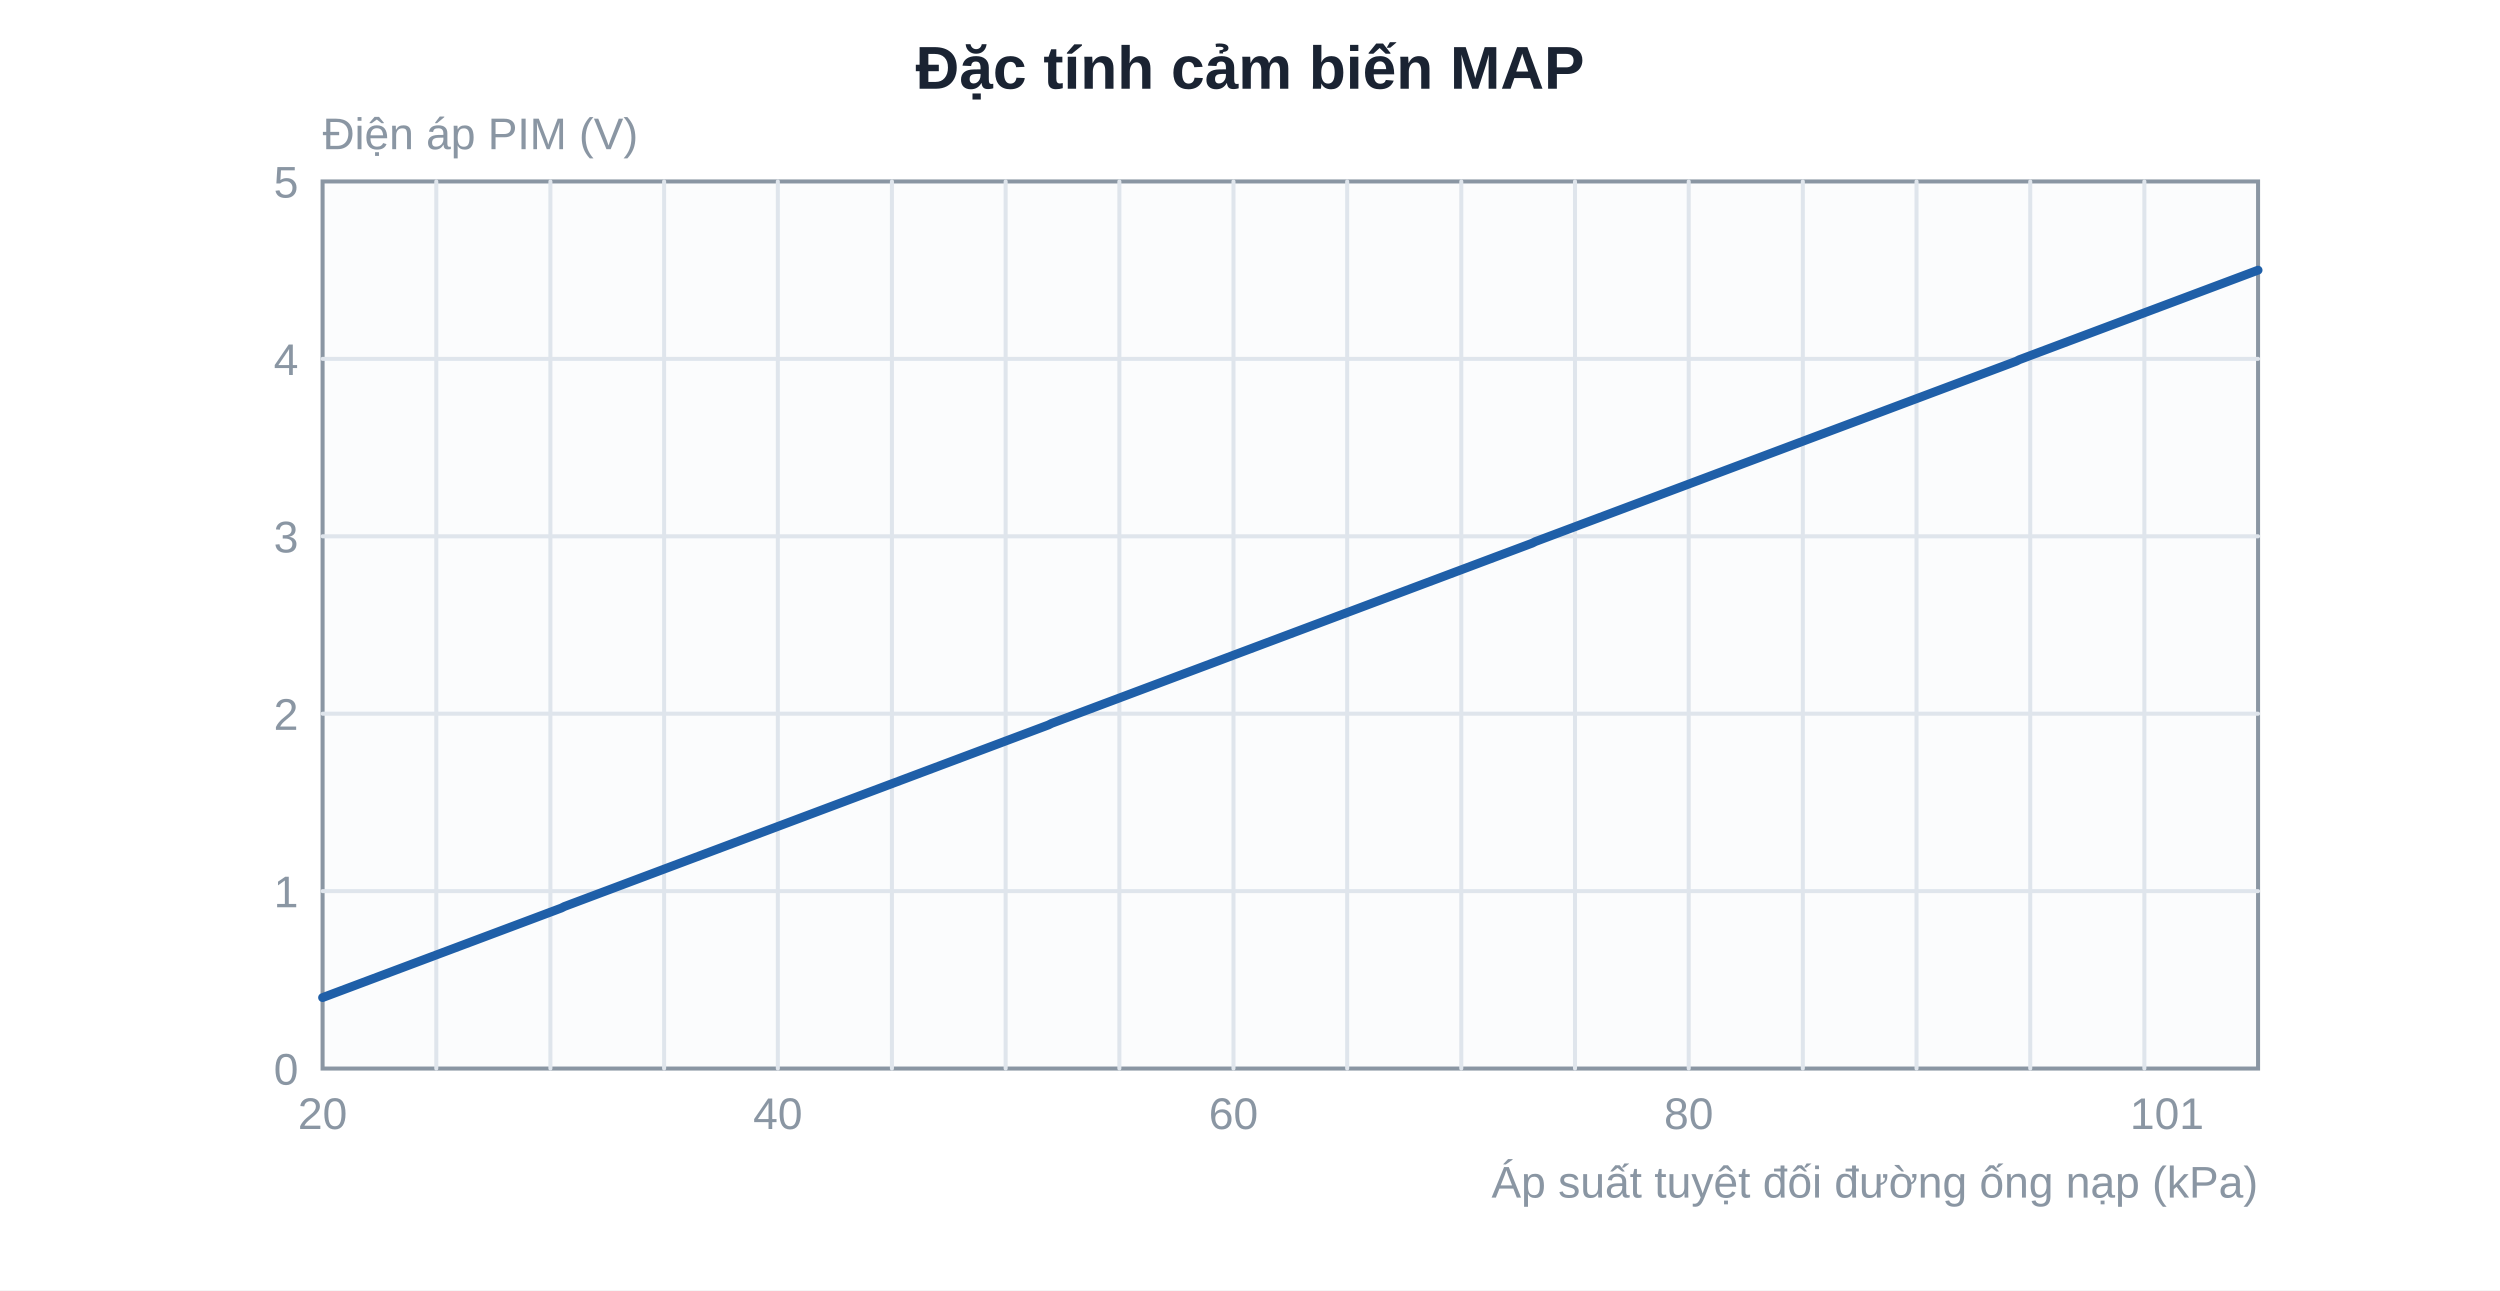
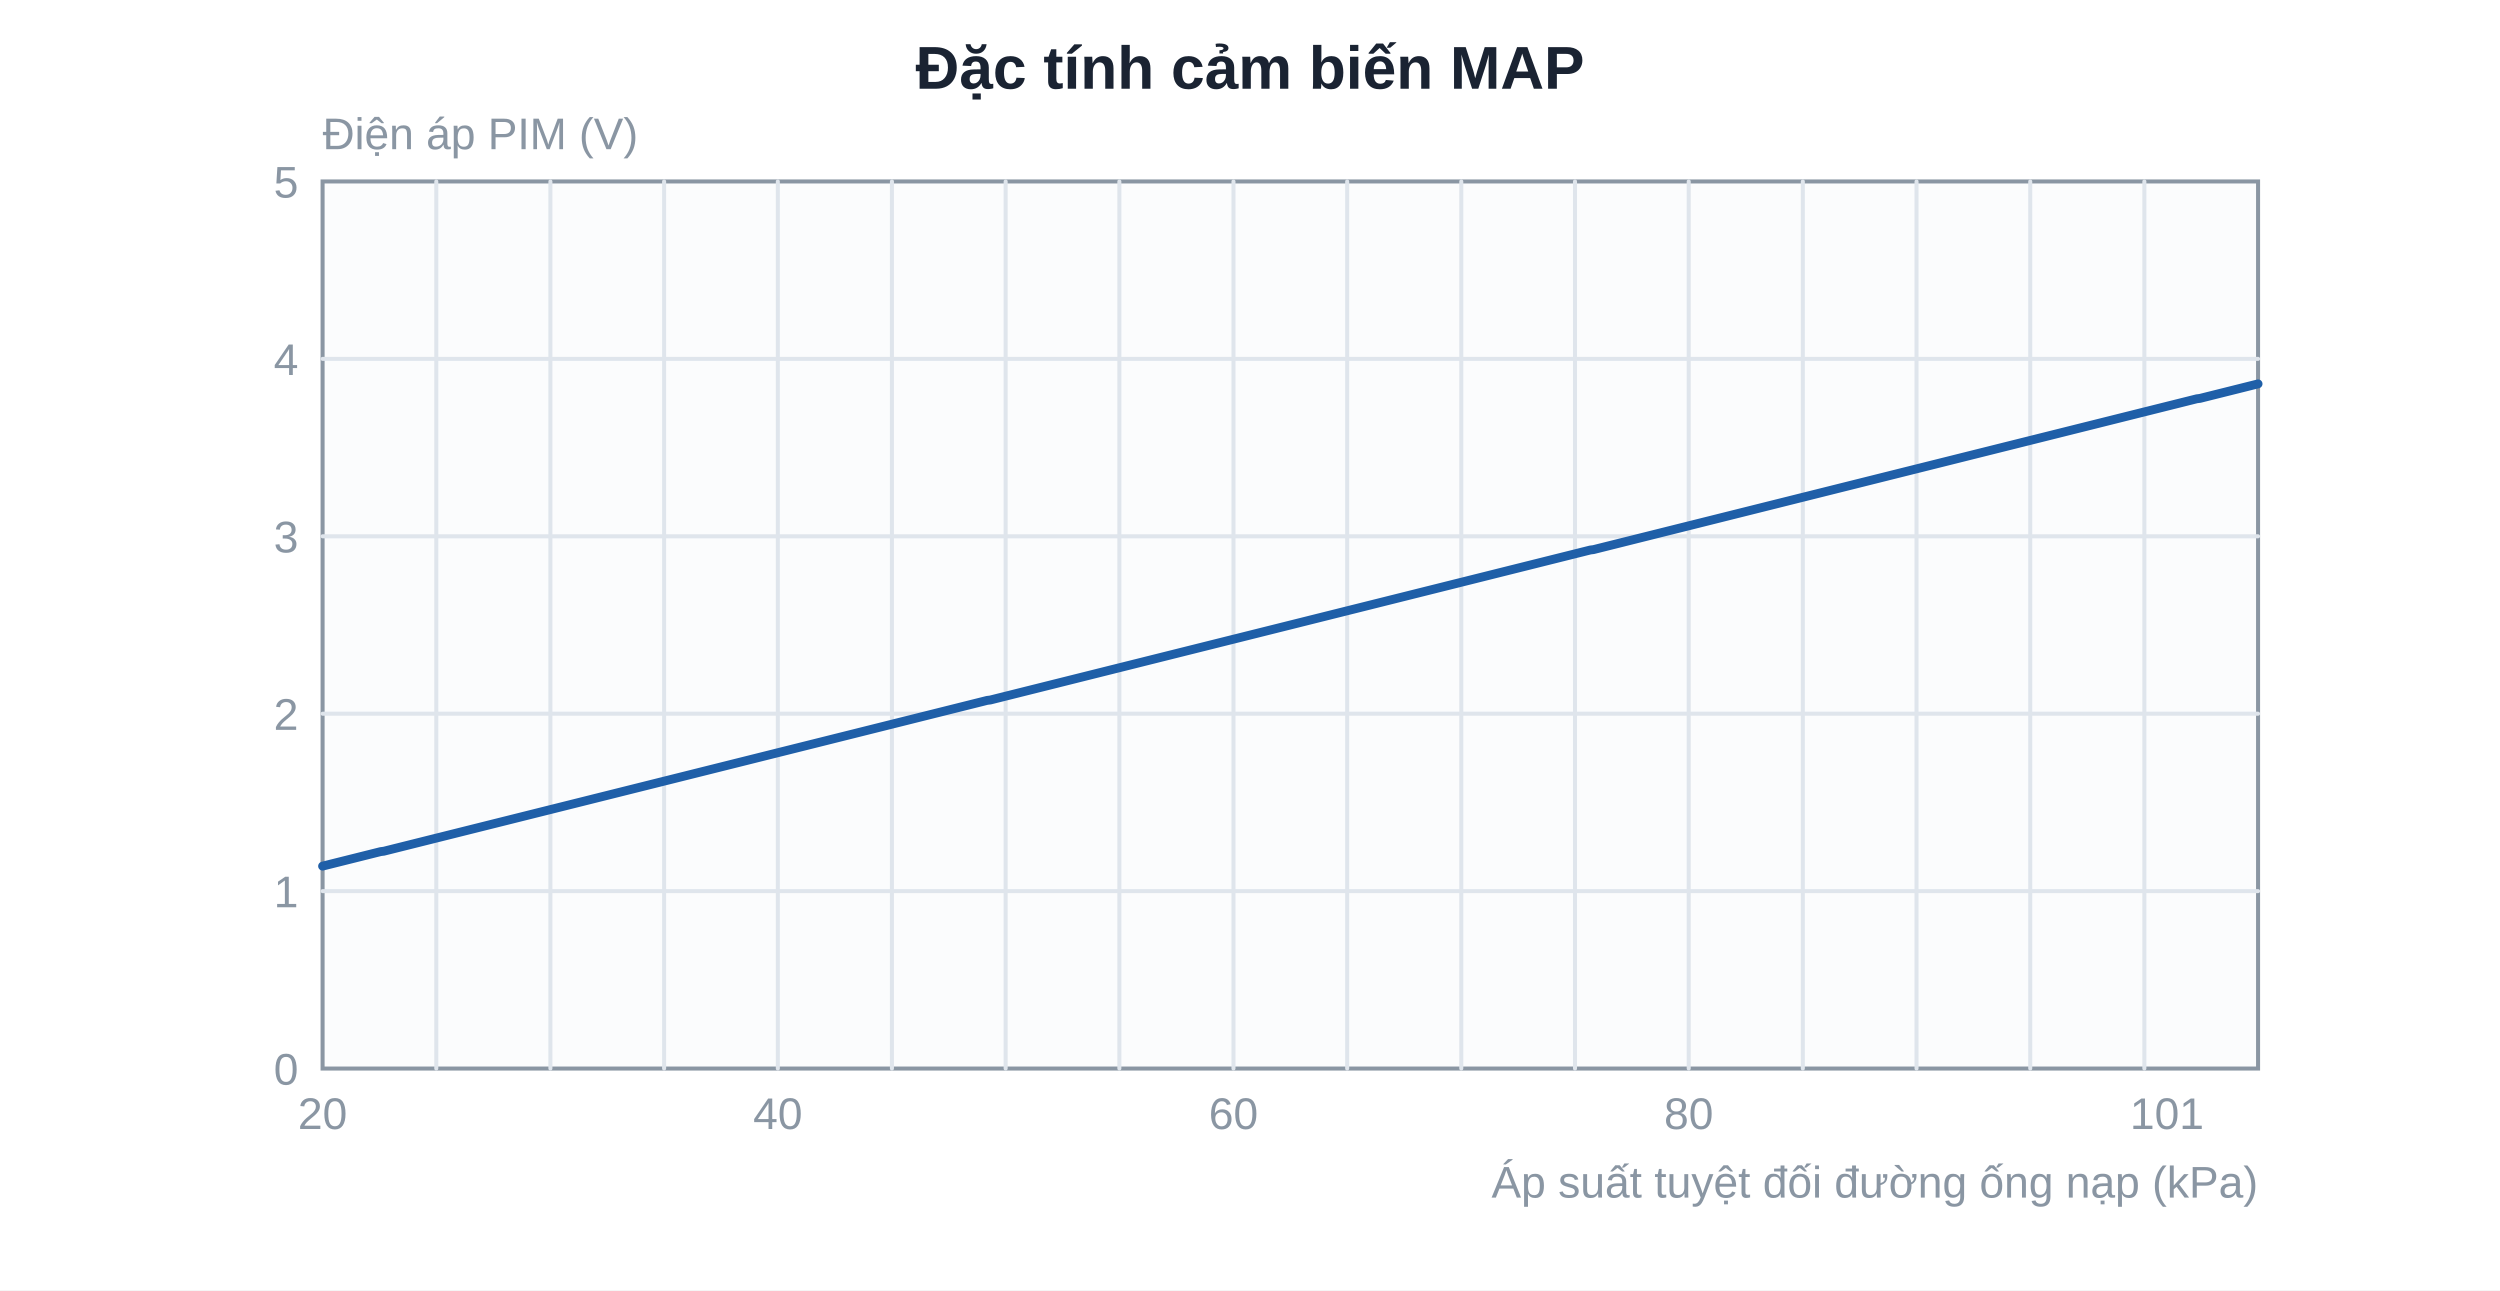
<svg xmlns="http://www.w3.org/2000/svg" viewBox="0 0 620 320" width="620" height="320" font-family="Segoe UI, Arial, sans-serif">
  <rect width="100%" height="100%" fill="#ffffff" />
  <text x="310.0" y="22.0" font-size="15" text-anchor="middle" font-weight="700" fill="#1a2332">Đặc tính cảm biến MAP</text>
  <rect x="80.0" y="45.0" width="480.0" height="220.0" rx="0" fill="#fbfcfd" stroke="#8a96a3" stroke-width="1" />
  <line x1="108.2" y1="45.0" x2="108.2" y2="265.0" stroke="#dfe5ec" stroke-width="1" stroke-linecap="round" />
  <line x1="136.5" y1="45.0" x2="136.5" y2="265.0" stroke="#dfe5ec" stroke-width="1" stroke-linecap="round" />
  <line x1="164.7" y1="45.0" x2="164.7" y2="265.0" stroke="#dfe5ec" stroke-width="1" stroke-linecap="round" />
  <line x1="192.9" y1="45.0" x2="192.9" y2="265.0" stroke="#dfe5ec" stroke-width="1" stroke-linecap="round" />
  <line x1="221.2" y1="45.0" x2="221.2" y2="265.0" stroke="#dfe5ec" stroke-width="1" stroke-linecap="round" />
  <line x1="249.4" y1="45.0" x2="249.4" y2="265.0" stroke="#dfe5ec" stroke-width="1" stroke-linecap="round" />
  <line x1="277.6" y1="45.0" x2="277.6" y2="265.0" stroke="#dfe5ec" stroke-width="1" stroke-linecap="round" />
  <line x1="305.9" y1="45.0" x2="305.9" y2="265.0" stroke="#dfe5ec" stroke-width="1" stroke-linecap="round" />
  <line x1="334.1" y1="45.0" x2="334.1" y2="265.0" stroke="#dfe5ec" stroke-width="1" stroke-linecap="round" />
  <line x1="362.4" y1="45.0" x2="362.4" y2="265.0" stroke="#dfe5ec" stroke-width="1" stroke-linecap="round" />
  <line x1="390.6" y1="45.0" x2="390.6" y2="265.0" stroke="#dfe5ec" stroke-width="1" stroke-linecap="round" />
  <line x1="418.8" y1="45.0" x2="418.8" y2="265.0" stroke="#dfe5ec" stroke-width="1" stroke-linecap="round" />
  <line x1="447.1" y1="45.0" x2="447.1" y2="265.0" stroke="#dfe5ec" stroke-width="1" stroke-linecap="round" />
  <line x1="475.3" y1="45.0" x2="475.3" y2="265.0" stroke="#dfe5ec" stroke-width="1" stroke-linecap="round" />
  <line x1="503.5" y1="45.0" x2="503.5" y2="265.0" stroke="#dfe5ec" stroke-width="1" stroke-linecap="round" />
  <line x1="531.8" y1="45.0" x2="531.8" y2="265.0" stroke="#dfe5ec" stroke-width="1" stroke-linecap="round" />
  <line x1="80.0" y1="89.0" x2="560.0" y2="89.0" stroke="#dfe5ec" stroke-width="1" stroke-linecap="round" />
  <line x1="80.0" y1="133.0" x2="560.0" y2="133.0" stroke="#dfe5ec" stroke-width="1" stroke-linecap="round" />
  <line x1="80.0" y1="177.0" x2="560.0" y2="177.0" stroke="#dfe5ec" stroke-width="1" stroke-linecap="round" />
  <line x1="80.0" y1="221.0" x2="560.0" y2="221.0" stroke="#dfe5ec" stroke-width="1" stroke-linecap="round" />
-   <polyline points="80.0,247.4 80.8,247.1 81.6,246.8 82.4,246.5 83.2,246.2 84.0,245.9 84.8,245.6 85.6,245.3 86.4,245.0 87.2,244.7 88.0,244.4 88.8,244.1 89.6,243.8 90.4,243.5 91.2,243.2 92.0,242.9 92.8,242.6 93.6,242.3 94.4,242.0 95.2,241.7 96.0,241.4 96.8,241.1 97.6,240.8 98.4,240.5 99.2,240.2 100.0,239.9 100.8,239.6 101.6,239.3 102.4,239.0 103.2,238.7 104.0,238.4 104.8,238.1 105.6,237.8 106.4,237.5 107.2,237.2 108.0,236.9 108.8,236.6 109.6,236.3 110.4,236.0 111.2,235.7 112.0,235.4 112.8,235.1 113.6,234.8 114.4,234.5 115.2,234.2 116.0,233.9 116.8,233.6 117.6,233.3 118.4,233.0 119.2,232.7 120.0,232.4 120.8,232.1 121.6,231.8 122.4,231.5 123.2,231.2 124.0,230.9 124.8,230.6 125.6,230.3 126.4,230.0 127.2,229.7 128.0,229.4 128.8,229.1 129.6,228.8 130.4,228.5 131.2,228.2 132.0,227.9 132.8,227.6 133.6,227.3 134.4,227.0 135.2,226.7 136.0,226.4 136.8,226.1 137.6,225.8 138.4,225.5 139.2,225.2 140.0,224.8 140.8,224.5 141.6,224.2 142.4,223.9 143.2,223.6 144.0,223.3 144.8,223.0 145.6,222.7 146.4,222.4 147.2,222.1 148.0,221.8 148.8,221.5 149.6,221.2 150.4,220.9 151.2,220.6 152.0,220.3 152.8,220.0 153.6,219.7 154.4,219.4 155.2,219.1 156.0,218.8 156.8,218.5 157.6,218.2 158.4,217.9 159.2,217.6 160.0,217.3 160.8,217.0 161.6,216.7 162.4,216.4 163.2,216.1 164.0,215.8 164.8,215.5 165.6,215.2 166.4,214.9 167.2,214.6 168.0,214.3 168.8,214.0 169.6,213.7 170.4,213.4 171.2,213.1 172.0,212.8 172.8,212.5 173.6,212.2 174.4,211.9 175.2,211.6 176.0,211.3 176.8,211.0 177.6,210.7 178.4,210.4 179.2,210.1 180.0,209.8 180.8,209.5 181.6,209.2 182.4,208.9 183.2,208.6 184.0,208.3 184.8,208.0 185.6,207.7 186.4,207.4 187.2,207.1 188.0,206.8 188.8,206.5 189.6,206.2 190.4,205.9 191.2,205.6 192.0,205.3 192.8,205.0 193.6,204.7 194.4,204.4 195.2,204.1 196.0,203.8 196.8,203.5 197.6,203.2 198.4,202.9 199.2,202.6 200.0,202.3 200.8,202.0 201.6,201.7 202.4,201.4 203.2,201.1 204.0,200.8 204.8,200.5 205.6,200.2 206.4,199.9 207.2,199.6 208.0,199.3 208.8,199.0 209.6,198.7 210.4,198.4 211.2,198.1 212.0,197.8 212.8,197.5 213.6,197.2 214.4,196.9 215.2,196.6 216.0,196.3 216.8,196.0 217.6,195.7 218.4,195.4 219.2,195.1 220.0,194.8 220.8,194.5 221.6,194.2 222.4,193.9 223.2,193.6 224.0,193.3 224.8,193.0 225.6,192.7 226.4,192.4 227.2,192.1 228.0,191.8 228.8,191.5 229.6,191.2 230.4,190.9 231.2,190.6 232.0,190.3 232.8,190.0 233.6,189.7 234.4,189.4 235.2,189.1 236.0,188.8 236.8,188.5 237.6,188.2 238.4,187.9 239.2,187.6 240.0,187.3 240.8,187.0 241.6,186.7 242.4,186.4 243.2,186.1 244.0,185.8 244.8,185.5 245.6,185.2 246.4,184.9 247.2,184.6 248.0,184.3 248.8,184.0 249.6,183.7 250.4,183.4 251.2,183.1 252.0,182.8 252.8,182.5 253.6,182.2 254.4,181.9 255.2,181.6 256.0,181.3 256.8,181.0 257.6,180.7 258.4,180.4 259.2,180.1 260.0,179.8 260.8,179.4 261.6,179.1 262.4,178.8 263.2,178.5 264.0,178.2 264.8,177.9 265.6,177.6 266.4,177.3 267.2,177.0 268.0,176.7 268.8,176.4 269.6,176.1 270.4,175.8 271.2,175.5 272.0,175.2 272.8,174.9 273.6,174.6 274.4,174.3 275.2,174.0 276.0,173.7 276.8,173.4 277.6,173.1 278.4,172.8 279.2,172.5 280.0,172.2 280.8,171.9 281.6,171.6 282.4,171.3 283.2,171.0 284.0,170.7 284.8,170.4 285.6,170.1 286.4,169.8 287.2,169.5 288.0,169.2 288.8,168.9 289.6,168.6 290.4,168.3 291.2,168.0 292.0,167.7 292.8,167.4 293.6,167.1 294.4,166.8 295.2,166.5 296.0,166.2 296.8,165.9 297.6,165.6 298.4,165.3 299.2,165.0 300.0,164.7 300.8,164.4 301.6,164.1 302.4,163.8 303.2,163.5 304.0,163.2 304.8,162.9 305.6,162.6 306.4,162.3 307.2,162.0 308.0,161.7 308.8,161.4 309.6,161.1 310.4,160.8 311.2,160.5 312.0,160.2 312.8,159.9 313.6,159.6 314.4,159.3 315.2,159.0 316.0,158.7 316.8,158.4 317.6,158.1 318.4,157.8 319.2,157.5 320.0,157.2 320.8,156.9 321.6,156.6 322.4,156.3 323.2,156.0 324.0,155.7 324.8,155.4 325.6,155.1 326.4,154.8 327.2,154.5 328.0,154.2 328.8,153.9 329.6,153.6 330.4,153.3 331.2,153.0 332.0,152.7 332.8,152.4 333.6,152.1 334.4,151.8 335.2,151.5 336.0,151.2 336.8,150.9 337.6,150.6 338.4,150.3 339.2,150.0 340.0,149.7 340.8,149.4 341.6,149.1 342.4,148.8 343.2,148.5 344.0,148.2 344.8,147.9 345.6,147.6 346.4,147.3 347.2,147.0 348.0,146.7 348.8,146.4 349.6,146.1 350.4,145.8 351.2,145.5 352.0,145.2 352.8,144.9 353.6,144.6 354.4,144.3 355.2,144.0 356.0,143.7 356.8,143.4 357.6,143.1 358.4,142.8 359.2,142.5 360.0,142.2 360.8,141.9 361.6,141.6 362.4,141.3 363.2,141.0 364.0,140.7 364.8,140.4 365.6,140.1 366.4,139.8 367.2,139.5 368.0,139.2 368.8,138.9 369.6,138.6 370.4,138.3 371.2,138.0 372.0,137.7 372.8,137.4 373.6,137.1 374.4,136.8 375.2,136.5 376.0,136.2 376.8,135.9 377.6,135.6 378.4,135.3 379.2,135.0 380.0,134.7 380.8,134.3 381.6,134.0 382.4,133.7 383.2,133.4 384.0,133.1 384.8,132.8 385.6,132.5 386.4,132.2 387.2,131.9 388.0,131.6 388.8,131.3 389.6,131.0 390.4,130.7 391.2,130.4 392.0,130.1 392.8,129.8 393.6,129.5 394.4,129.2 395.2,128.9 396.0,128.6 396.8,128.3 397.6,128.0 398.4,127.7 399.2,127.4 400.0,127.1 400.8,126.8 401.6,126.5 402.4,126.2 403.2,125.9 404.0,125.6 404.8,125.3 405.6,125.0 406.4,124.7 407.2,124.4 408.0,124.1 408.8,123.8 409.6,123.5 410.4,123.2 411.2,122.9 412.0,122.6 412.8,122.3 413.6,122.0 414.4,121.7 415.2,121.4 416.0,121.1 416.8,120.8 417.6,120.5 418.4,120.2 419.2,119.9 420.0,119.6 420.8,119.3 421.6,119.0 422.4,118.7 423.2,118.4 424.0,118.1 424.8,117.8 425.6,117.5 426.4,117.2 427.2,116.9 428.0,116.6 428.8,116.3 429.6,116.0 430.4,115.7 431.2,115.4 432.0,115.1 432.8,114.8 433.6,114.5 434.4,114.2 435.2,113.9 436.0,113.6 436.8,113.3 437.6,113.0 438.4,112.7 439.2,112.4 440.0,112.1 440.8,111.8 441.6,111.5 442.4,111.2 443.2,110.9 444.0,110.6 444.8,110.3 445.6,110.0 446.4,109.7 447.2,109.4 448.0,109.1 448.8,108.8 449.6,108.5 450.4,108.2 451.2,107.9 452.0,107.6 452.8,107.3 453.6,107.0 454.4,106.7 455.2,106.4 456.0,106.1 456.8,105.8 457.6,105.5 458.4,105.2 459.2,104.9 460.0,104.6 460.8,104.3 461.6,104.0 462.4,103.7 463.2,103.4 464.0,103.1 464.8,102.8 465.6,102.5 466.4,102.2 467.2,101.9 468.0,101.6 468.8,101.3 469.6,101.0 470.4,100.7 471.2,100.4 472.0,100.1 472.8,99.8 473.6,99.5 474.4,99.2 475.2,98.9 476.0,98.6 476.8,98.3 477.6,98.0 478.4,97.7 479.2,97.4 480.0,97.1 480.8,96.8 481.6,96.5 482.4,96.2 483.2,95.9 484.0,95.6 484.8,95.3 485.6,95.0 486.4,94.7 487.2,94.4 488.0,94.1 488.8,93.8 489.6,93.5 490.4,93.2 491.2,92.9 492.0,92.6 492.8,92.3 493.6,92.0 494.4,91.7 495.2,91.4 496.0,91.1 496.8,90.8 497.6,90.5 498.4,90.2 499.2,89.9 500.0,89.6 500.8,89.2 501.6,88.9 502.4,88.6 503.2,88.3 504.0,88.0 504.8,87.7 505.6,87.4 506.4,87.1 507.2,86.8 508.0,86.5 508.8,86.2 509.6,85.9 510.4,85.6 511.2,85.3 512.0,85.0 512.8,84.7 513.6,84.4 514.4,84.1 515.2,83.8 516.0,83.5 516.8,83.2 517.6,82.9 518.4,82.6 519.2,82.3 520.0,82.0 520.8,81.7 521.6,81.4 522.4,81.1 523.2,80.8 524.0,80.5 524.8,80.2 525.6,79.9 526.4,79.6 527.2,79.3 528.0,79.0 528.8,78.7 529.6,78.4 530.4,78.1 531.2,77.8 532.0,77.5 532.8,77.2 533.6,76.9 534.4,76.6 535.2,76.3 536.0,76.0 536.8,75.7 537.6,75.4 538.4,75.1 539.2,74.8 540.0,74.5 540.8,74.2 541.6,73.9 542.4,73.6 543.2,73.3 544.0,73.0 544.8,72.7 545.6,72.4 546.4,72.1 547.2,71.8 548.0,71.5 548.8,71.2 549.6,70.9 550.4,70.6 551.2,70.3 552.0,70.0 552.8,69.7 553.6,69.4 554.4,69.1 555.2,68.8 556.0,68.5 556.8,68.2 557.6,67.9 558.4,67.6 559.2,67.3 560.0,67.0" fill="none" stroke="#1f5fa8" stroke-width="2.2" stroke-linejoin="round" stroke-linecap="round" />
+   <polyline points="80.0,214.8 80.8,214.6 81.6,214.4 82.4,214.2 83.2,214.0 84.0,213.8 84.8,213.6 85.6,213.4 86.4,213.2 87.2,213.0 88.0,212.8 88.8,212.6 89.6,212.4 90.4,212.2 91.2,212.0 92.0,211.8 92.8,211.6 93.6,211.4 94.4,211.2 95.2,211.1 96.0,210.9 96.8,210.7 97.6,210.5 98.4,210.3 99.2,210.1 100.0,209.9 100.8,209.7 101.6,209.5 102.4,209.3 103.2,209.1 104.0,208.9 104.8,208.7 105.6,208.5 106.4,208.3 107.2,208.1 108.0,207.9 108.8,207.7 109.6,207.5 110.4,207.3 111.2,207.1 112.0,206.9 112.8,206.7 113.6,206.5 114.4,206.3 115.2,206.1 116.0,205.9 116.8,205.7 117.6,205.5 118.4,205.3 119.2,205.1 120.0,204.9 120.8,204.7 121.6,204.5 122.4,204.3 123.2,204.1 124.0,203.9 124.8,203.7 125.6,203.5 126.4,203.3 127.2,203.1 128.0,202.9 128.8,202.7 129.6,202.5 130.4,202.3 131.2,202.1 132.0,201.9 132.8,201.7 133.6,201.5 134.4,201.3 135.2,201.1 136.0,200.9 136.8,200.7 137.6,200.5 138.4,200.3 139.2,200.1 140.0,199.9 140.8,199.7 141.6,199.5 142.4,199.3 143.2,199.1 144.0,198.9 144.8,198.7 145.6,198.5 146.4,198.3 147.2,198.1 148.0,197.9 148.8,197.7 149.6,197.5 150.4,197.3 151.2,197.1 152.0,196.9 152.8,196.7 153.6,196.5 154.4,196.3 155.2,196.1 156.0,195.9 156.8,195.7 157.6,195.5 158.4,195.3 159.2,195.1 160.0,194.9 160.8,194.7 161.6,194.5 162.4,194.3 163.2,194.1 164.0,193.9 164.8,193.7 165.6,193.5 166.4,193.3 167.2,193.1 168.0,192.9 168.8,192.7 169.6,192.5 170.4,192.3 171.2,192.1 172.0,191.9 172.8,191.7 173.6,191.5 174.4,191.3 175.2,191.1 176.0,190.9 176.8,190.7 177.6,190.5 178.4,190.3 179.2,190.1 180.0,189.9 180.8,189.7 181.6,189.5 182.4,189.3 183.2,189.1 184.0,188.9 184.8,188.7 185.6,188.5 186.4,188.3 187.2,188.1 188.0,187.9 188.8,187.7 189.6,187.5 190.4,187.3 191.2,187.1 192.0,186.9 192.8,186.7 193.6,186.5 194.4,186.3 195.2,186.1 196.0,185.9 196.8,185.7 197.6,185.5 198.4,185.3 199.2,185.1 200.0,184.9 200.8,184.7 201.6,184.5 202.4,184.3 203.2,184.1 204.0,183.9 204.8,183.7 205.6,183.5 206.4,183.3 207.2,183.1 208.0,182.9 208.8,182.7 209.6,182.5 210.4,182.3 211.2,182.1 212.0,181.9 212.8,181.7 213.6,181.5 214.4,181.3 215.2,181.1 216.0,180.9 216.8,180.7 217.6,180.5 218.4,180.3 219.2,180.1 220.0,179.9 220.8,179.7 221.6,179.5 222.4,179.3 223.2,179.1 224.0,178.9 224.8,178.7 225.6,178.5 226.4,178.3 227.2,178.1 228.0,177.9 228.8,177.7 229.6,177.5 230.4,177.3 231.2,177.1 232.0,176.9 232.8,176.7 233.6,176.5 234.4,176.3 235.2,176.1 236.0,175.9 236.8,175.7 237.6,175.5 238.4,175.3 239.2,175.1 240.0,174.9 240.8,174.7 241.6,174.5 242.4,174.3 243.2,174.1 244.0,173.9 244.8,173.7 245.6,173.6 246.4,173.4 247.2,173.2 248.0,173.0 248.8,172.8 249.6,172.6 250.4,172.4 251.2,172.2 252.0,172.0 252.8,171.8 253.6,171.6 254.4,171.4 255.2,171.2 256.0,171.0 256.8,170.8 257.6,170.6 258.4,170.4 259.2,170.2 260.0,170.0 260.8,169.8 261.6,169.6 262.4,169.4 263.2,169.2 264.0,169.0 264.8,168.8 265.6,168.6 266.4,168.4 267.2,168.2 268.0,168.0 268.8,167.8 269.6,167.6 270.4,167.4 271.2,167.2 272.0,167.0 272.8,166.8 273.6,166.6 274.4,166.4 275.2,166.2 276.0,166.0 276.8,165.8 277.6,165.6 278.4,165.4 279.2,165.2 280.0,165.0 280.8,164.8 281.6,164.6 282.4,164.4 283.2,164.2 284.0,164.0 284.8,163.8 285.6,163.6 286.4,163.4 287.2,163.2 288.0,163.0 288.8,162.8 289.6,162.6 290.4,162.4 291.2,162.2 292.0,162.0 292.8,161.8 293.6,161.6 294.4,161.4 295.2,161.2 296.0,161.0 296.8,160.8 297.6,160.6 298.4,160.4 299.2,160.2 300.0,160.0 300.8,159.8 301.6,159.6 302.4,159.4 303.2,159.2 304.0,159.0 304.8,158.8 305.6,158.6 306.4,158.4 307.2,158.2 308.0,158.0 308.8,157.8 309.6,157.6 310.4,157.4 311.2,157.2 312.0,157.0 312.8,156.8 313.6,156.6 314.4,156.4 315.2,156.2 316.0,156.0 316.8,155.8 317.6,155.6 318.4,155.4 319.2,155.2 320.0,155.0 320.8,154.8 321.6,154.6 322.4,154.4 323.2,154.2 324.0,154.0 324.8,153.8 325.6,153.6 326.4,153.4 327.2,153.2 328.0,153.0 328.8,152.8 329.6,152.6 330.4,152.4 331.2,152.2 332.0,152.0 332.8,151.8 333.6,151.6 334.4,151.4 335.2,151.2 336.0,151.0 336.8,150.8 337.6,150.6 338.4,150.4 339.2,150.2 340.0,150.0 340.8,149.8 341.6,149.6 342.4,149.4 343.2,149.2 344.0,149.0 344.8,148.8 345.6,148.6 346.4,148.4 347.2,148.2 348.0,148.0 348.8,147.8 349.6,147.6 350.4,147.4 351.2,147.2 352.0,147.0 352.8,146.8 353.6,146.6 354.4,146.4 355.2,146.2 356.0,146.0 356.8,145.8 357.6,145.6 358.4,145.4 359.2,145.2 360.0,145.0 360.8,144.8 361.6,144.6 362.4,144.4 363.2,144.2 364.0,144.0 364.8,143.8 365.6,143.6 366.4,143.4 367.2,143.2 368.0,143.0 368.8,142.8 369.6,142.6 370.4,142.4 371.2,142.2 372.0,142.0 372.8,141.8 373.6,141.6 374.4,141.4 375.2,141.2 376.0,141.0 376.8,140.8 377.6,140.6 378.4,140.4 379.2,140.2 380.0,140.0 380.8,139.8 381.6,139.6 382.4,139.4 383.2,139.2 384.0,139.0 384.8,138.8 385.6,138.6 386.4,138.4 387.2,138.2 388.0,138.0 388.8,137.8 389.6,137.6 390.4,137.4 391.2,137.2 392.0,137.0 392.8,136.8 393.6,136.6 394.4,136.4 395.2,136.3 396.0,136.1 396.8,135.9 397.6,135.7 398.4,135.5 399.2,135.3 400.0,135.1 400.8,134.9 401.6,134.7 402.4,134.5 403.2,134.3 404.0,134.1 404.8,133.9 405.6,133.7 406.4,133.5 407.2,133.3 408.0,133.1 408.8,132.9 409.6,132.7 410.4,132.5 411.2,132.3 412.0,132.1 412.8,131.9 413.6,131.7 414.4,131.5 415.2,131.3 416.0,131.1 416.8,130.9 417.6,130.7 418.4,130.5 419.2,130.3 420.0,130.1 420.8,129.9 421.6,129.7 422.4,129.5 423.2,129.3 424.0,129.1 424.8,128.9 425.6,128.7 426.4,128.5 427.2,128.3 428.0,128.1 428.8,127.9 429.6,127.7 430.4,127.5 431.2,127.3 432.0,127.1 432.8,126.9 433.6,126.7 434.4,126.5 435.2,126.3 436.0,126.1 436.8,125.9 437.6,125.7 438.4,125.5 439.2,125.3 440.0,125.1 440.8,124.9 441.6,124.7 442.4,124.5 443.2,124.3 444.0,124.1 444.8,123.9 445.6,123.7 446.4,123.5 447.2,123.3 448.0,123.1 448.8,122.9 449.6,122.7 450.4,122.5 451.2,122.3 452.0,122.1 452.8,121.9 453.6,121.7 454.4,121.5 455.2,121.3 456.0,121.1 456.8,120.9 457.6,120.7 458.4,120.5 459.2,120.3 460.0,120.1 460.8,119.9 461.6,119.7 462.4,119.5 463.2,119.3 464.0,119.1 464.8,118.9 465.6,118.7 466.4,118.5 467.2,118.3 468.0,118.1 468.8,117.9 469.6,117.7 470.4,117.5 471.2,117.3 472.0,117.1 472.8,116.9 473.6,116.7 474.4,116.5 475.2,116.3 476.0,116.1 476.8,115.9 477.6,115.7 478.4,115.5 479.2,115.3 480.0,115.1 480.8,114.9 481.6,114.7 482.4,114.5 483.2,114.3 484.0,114.1 484.8,113.9 485.6,113.7 486.4,113.5 487.2,113.3 488.0,113.1 488.8,112.9 489.6,112.7 490.4,112.5 491.2,112.3 492.0,112.1 492.8,111.9 493.6,111.7 494.4,111.5 495.2,111.3 496.0,111.1 496.8,110.9 497.6,110.7 498.4,110.5 499.2,110.3 500.0,110.1 500.8,109.9 501.6,109.7 502.4,109.5 503.2,109.3 504.0,109.1 504.8,108.9 505.6,108.7 506.4,108.5 507.2,108.3 508.0,108.1 508.8,107.9 509.6,107.7 510.4,107.5 511.2,107.3 512.0,107.1 512.8,106.9 513.6,106.7 514.4,106.5 515.2,106.3 516.0,106.1 516.8,105.9 517.6,105.7 518.4,105.5 519.2,105.3 520.0,105.1 520.8,104.9 521.6,104.7 522.4,104.5 523.2,104.3 524.0,104.1 524.8,103.9 525.6,103.7 526.4,103.5 527.2,103.3 528.0,103.1 528.8,102.9 529.6,102.7 530.4,102.5 531.2,102.3 532.0,102.1 532.8,101.9 533.6,101.7 534.4,101.5 535.2,101.3 536.0,101.1 536.8,100.9 537.6,100.7 538.4,100.5 539.2,100.3 540.0,100.1 540.8,99.9 541.6,99.7 542.4,99.5 543.2,99.3 544.0,99.1 544.8,98.9 545.6,98.8 546.4,98.6 547.2,98.4 548.0,98.2 548.8,98.0 549.6,97.8 550.4,97.6 551.2,97.4 552.0,97.2 552.8,97.0 553.6,96.8 554.4,96.6 555.2,96.4 556.0,96.2 556.8,96.0 557.6,95.8 558.4,95.6 559.2,95.4 560.0,95.2" fill="none" stroke="#1f5fa8" stroke-width="2.2" stroke-linejoin="round" stroke-linecap="round" />
  <text x="74.0" y="269.0" font-size="11" text-anchor="end" font-weight="400" fill="#8a96a3">0</text>
  <text x="74.0" y="225.0" font-size="11" text-anchor="end" font-weight="400" fill="#8a96a3">1</text>
  <text x="74.0" y="181.0" font-size="11" text-anchor="end" font-weight="400" fill="#8a96a3">2</text>
  <text x="74.0" y="137.0" font-size="11" text-anchor="end" font-weight="400" fill="#8a96a3">3</text>
  <text x="74.0" y="93.0" font-size="11" text-anchor="end" font-weight="400" fill="#8a96a3">4</text>
  <text x="74.0" y="49.0" font-size="11" text-anchor="end" font-weight="400" fill="#8a96a3">5</text>
  <text x="80.0" y="280.0" font-size="11" text-anchor="middle" font-weight="400" fill="#8a96a3">20</text>
  <text x="192.9" y="280.0" font-size="11" text-anchor="middle" font-weight="400" fill="#8a96a3">40</text>
  <text x="305.9" y="280.0" font-size="11" text-anchor="middle" font-weight="400" fill="#8a96a3">60</text>
  <text x="418.8" y="280.0" font-size="11" text-anchor="middle" font-weight="400" fill="#8a96a3">80</text>
  <text x="537.4" y="280.0" font-size="11" text-anchor="middle" font-weight="400" fill="#8a96a3">101</text>
  <text x="560.0" y="297.0" font-size="11" text-anchor="end" font-weight="400" fill="#8a96a3">Áp suất tuyệt đối đường ống nạp (kPa)</text>
  <text x="80.0" y="37.0" font-size="11" text-anchor="start" font-weight="400" fill="#8a96a3">Điện áp PIM (V)</text>
</svg>
